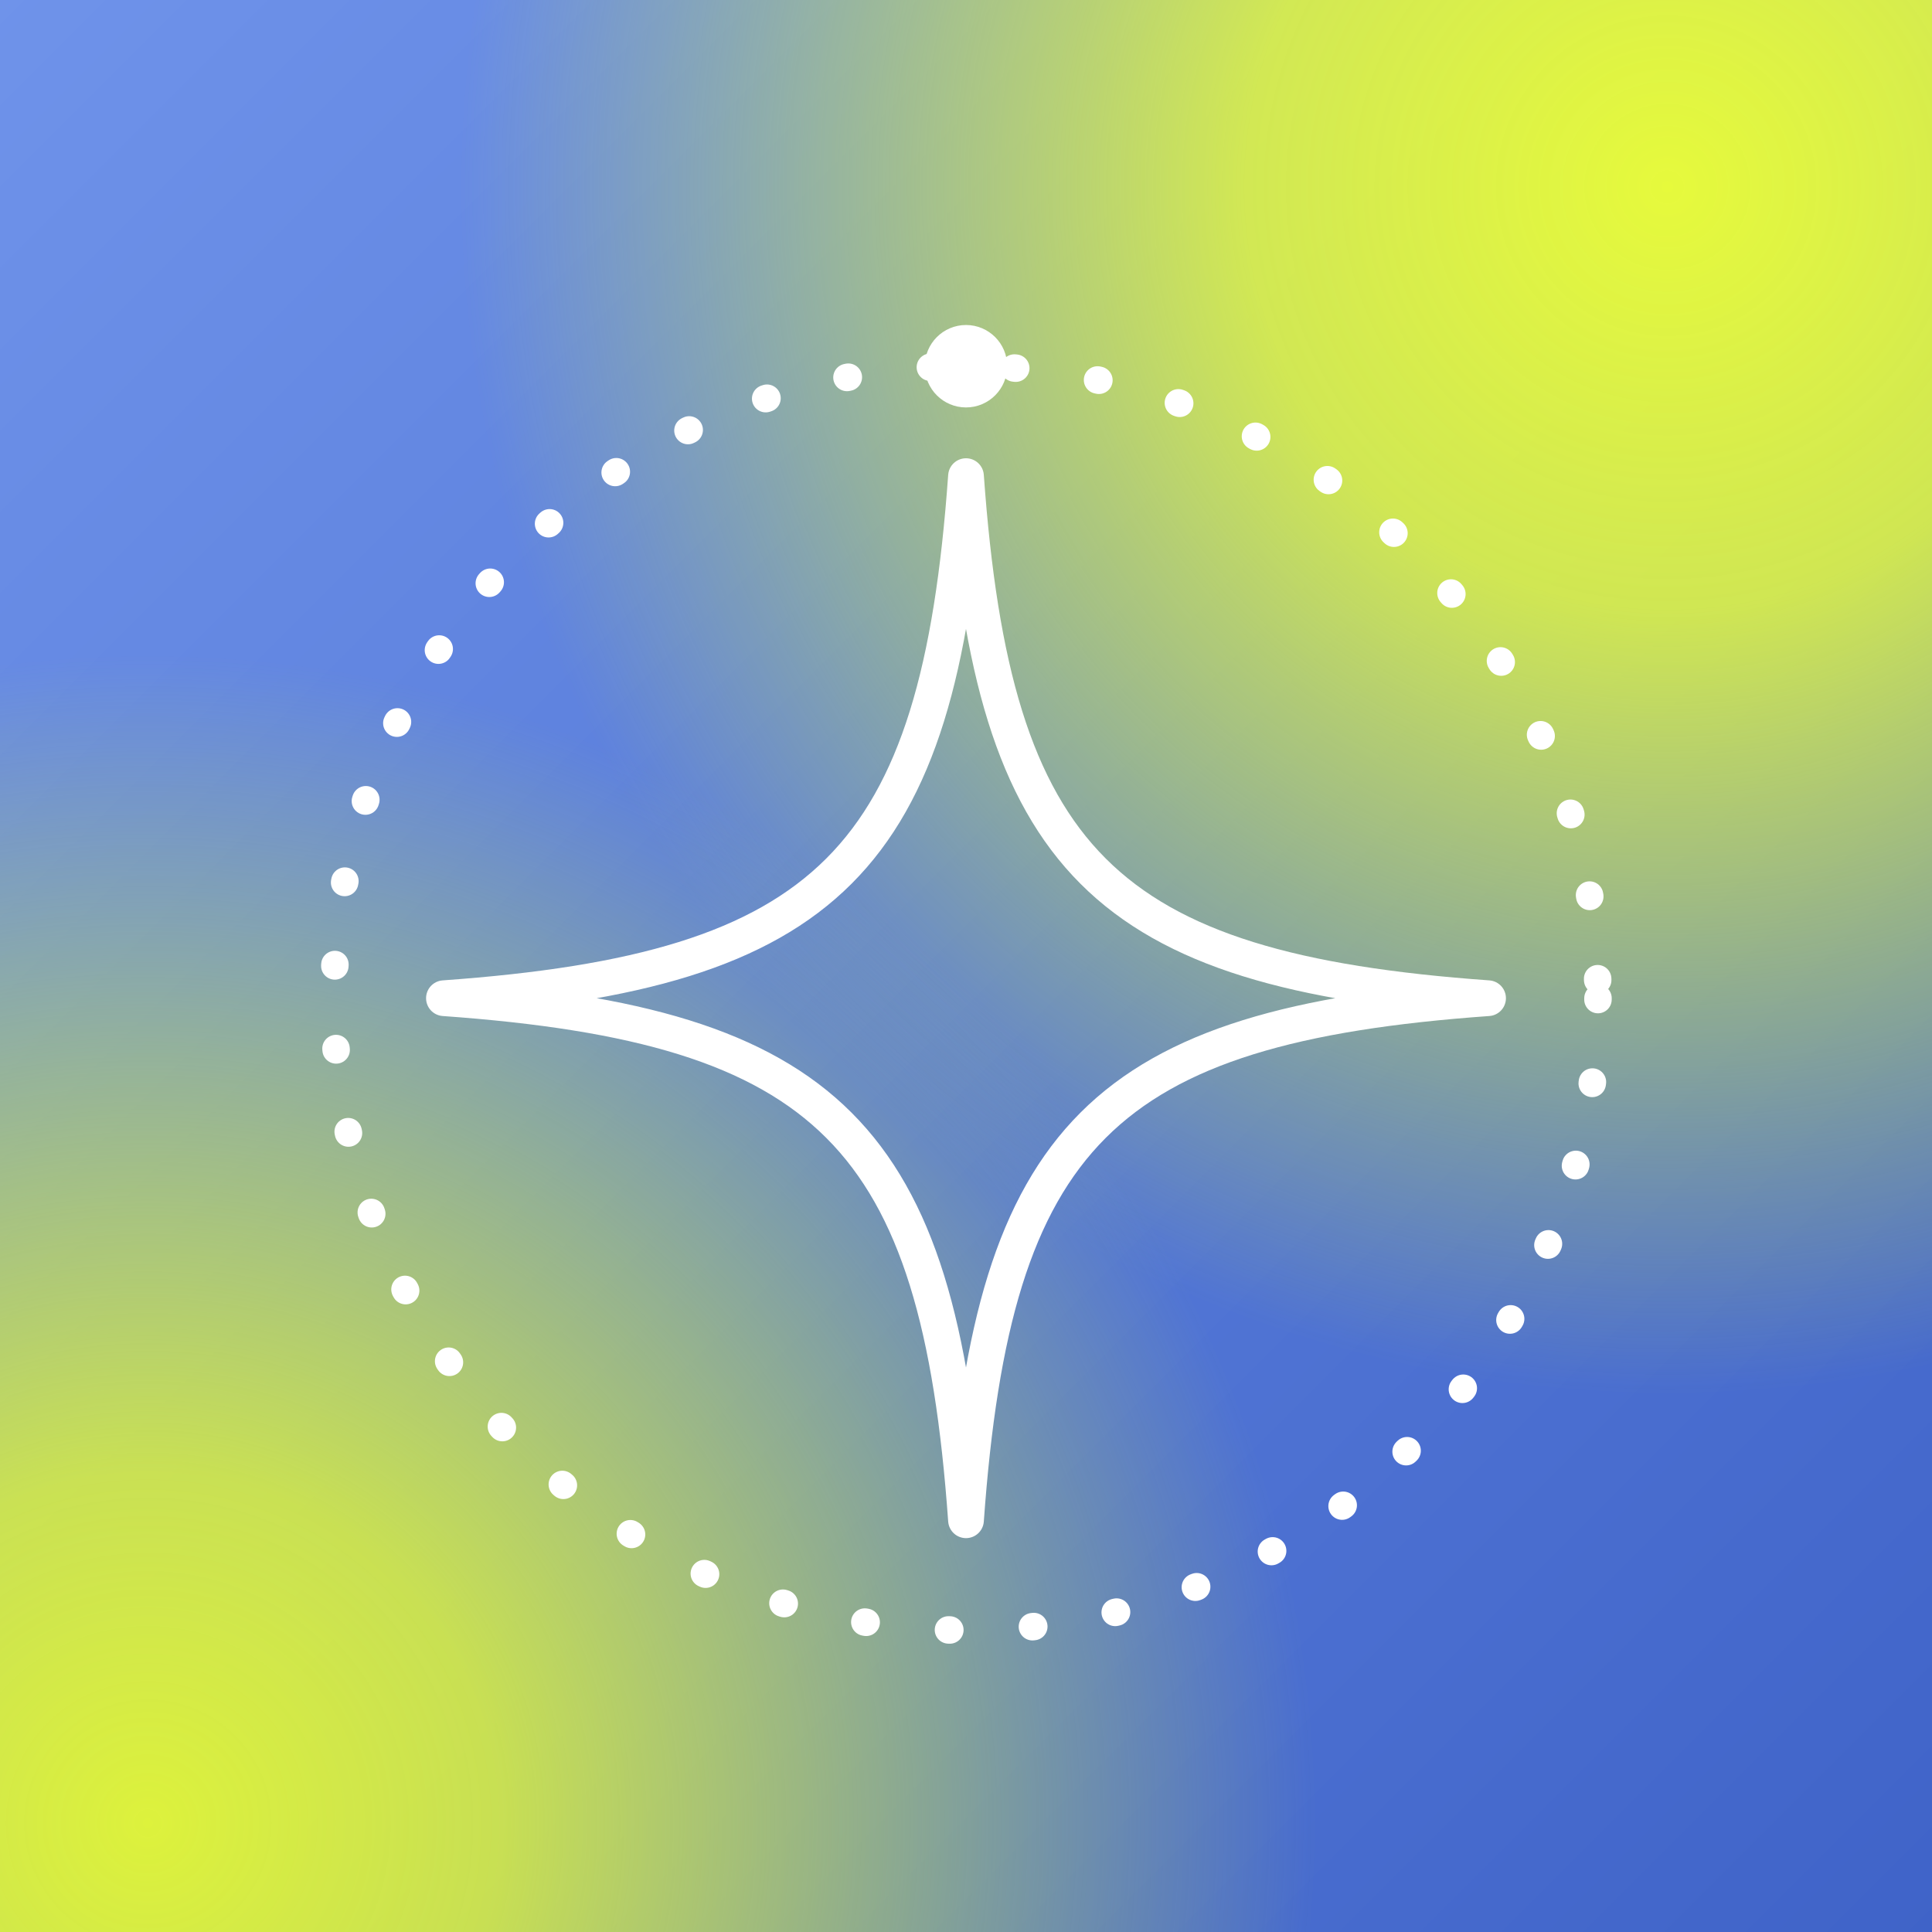
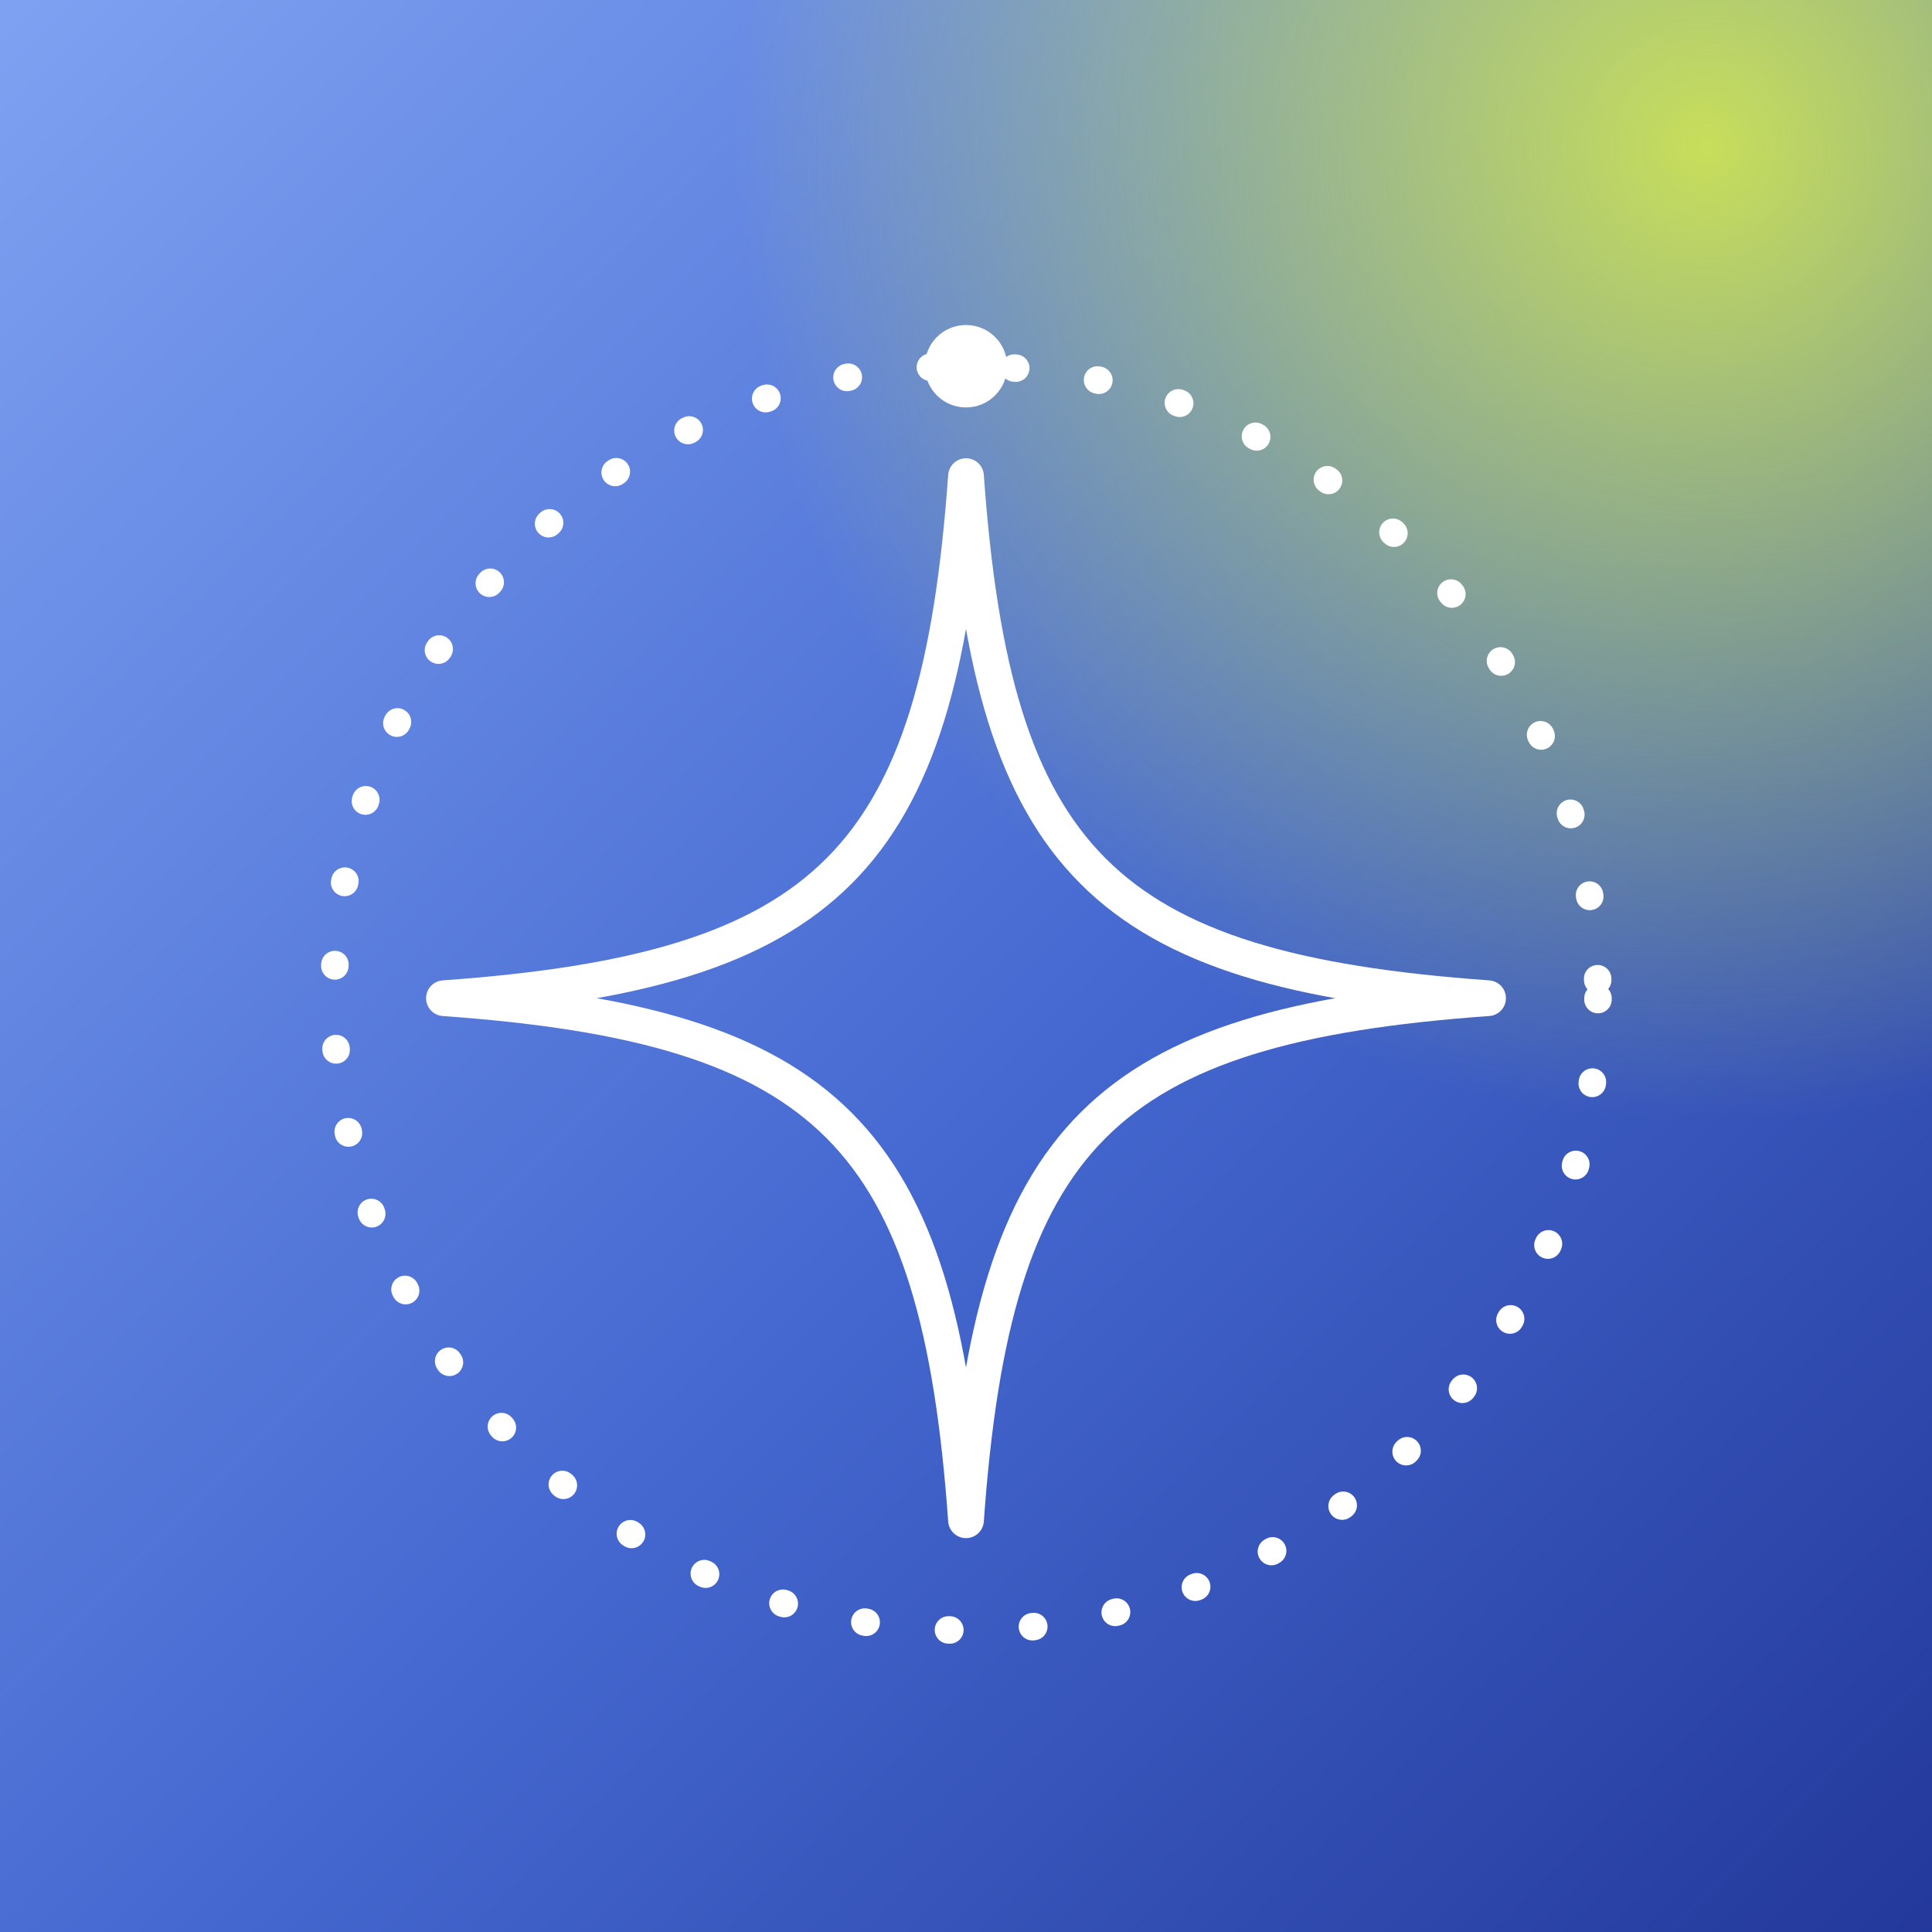
<svg xmlns="http://www.w3.org/2000/svg" viewBox="0 0 180 180">
  <defs>
    <linearGradient id="g" x1="0" y1="0" x2="1" y2="1">
-       <stop offset="0" stop-color="#6F93EA" />
-       <stop offset="1" stop-color="#3F63C8" />
+       <stop offset="0" stop-color="#7FA2F2" />
+       <stop offset=".55" stop-color="#4468D0" />
+       <stop offset="1" stop-color="#23389A" />
    </linearGradient>
-     <radialGradient id="a" cx=".86" cy=".1" r=".62">
-       <stop offset="0" stop-color="#E6FA3C" />
-       <stop offset=".35" stop-color="#E6FA3C" stop-opacity=".85" />
+     <radialGradient id="a" cx=".88" cy=".08" r=".5">
+       <stop offset="0" stop-color="#E6FA3C" stop-opacity=".8" />
      <stop offset="1" stop-color="#E6FA3C" stop-opacity="0" />
-     </radialGradient>
-     <radialGradient id="b" cx=".08" cy=".94" r=".6">
-       <stop offset="0" stop-color="#DDF23C" />
-       <stop offset=".3" stop-color="#DDF23C" stop-opacity=".85" />
-       <stop offset="1" stop-color="#DDF23C" stop-opacity="0" />
    </radialGradient>
  </defs>
  <rect width="180" height="180" fill="url(#g)" />
  <rect width="180" height="180" fill="url(#a)" />
-   <rect width="180" height="180" fill="url(#b)" />
  <g transform="translate(90 93) scale(1.28) translate(-50 -50)" fill="none" stroke="#fff">
    <circle cx="50" cy="50" r="46" stroke-width="2" stroke-dasharray="0.1 6.02" stroke-linecap="round" />
    <path d="M50 12 C52 40 60 48 88 50 C60 52 52 60 50 88 C48 60 40 52 12 50 C40 48 48 40 50 12 Z" stroke-width="2.6" stroke-linejoin="round" />
    <circle cx="50" cy="4" r="3" fill="#fff" stroke="none" />
  </g>
</svg>
